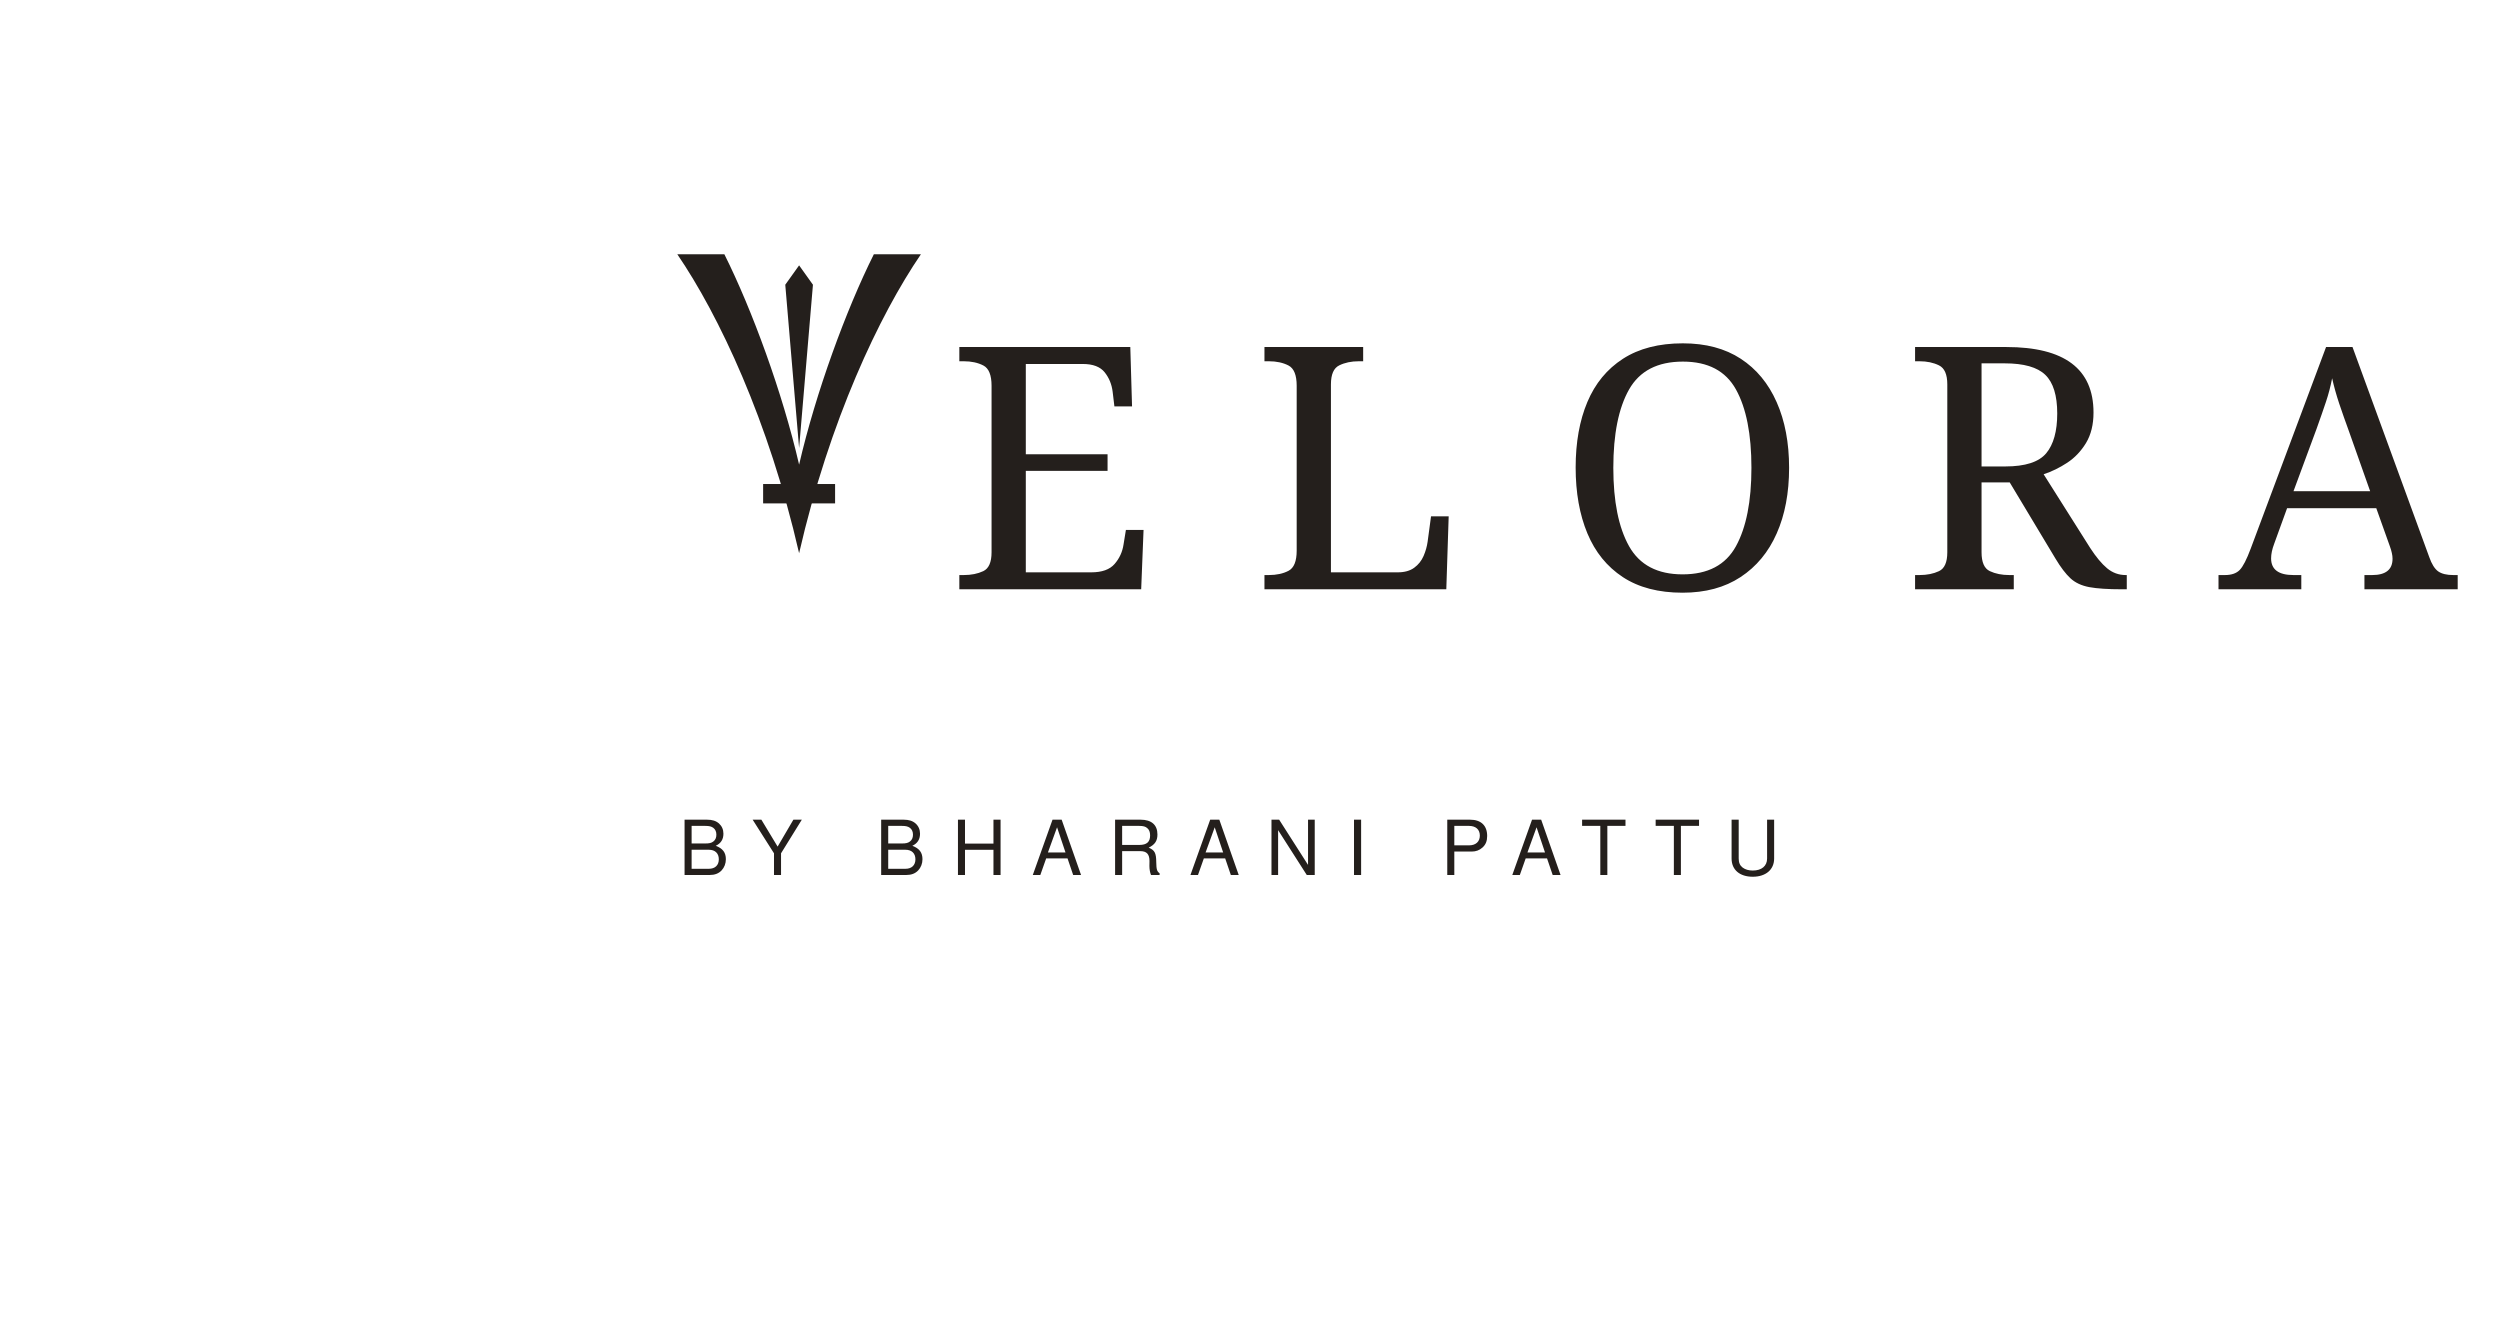
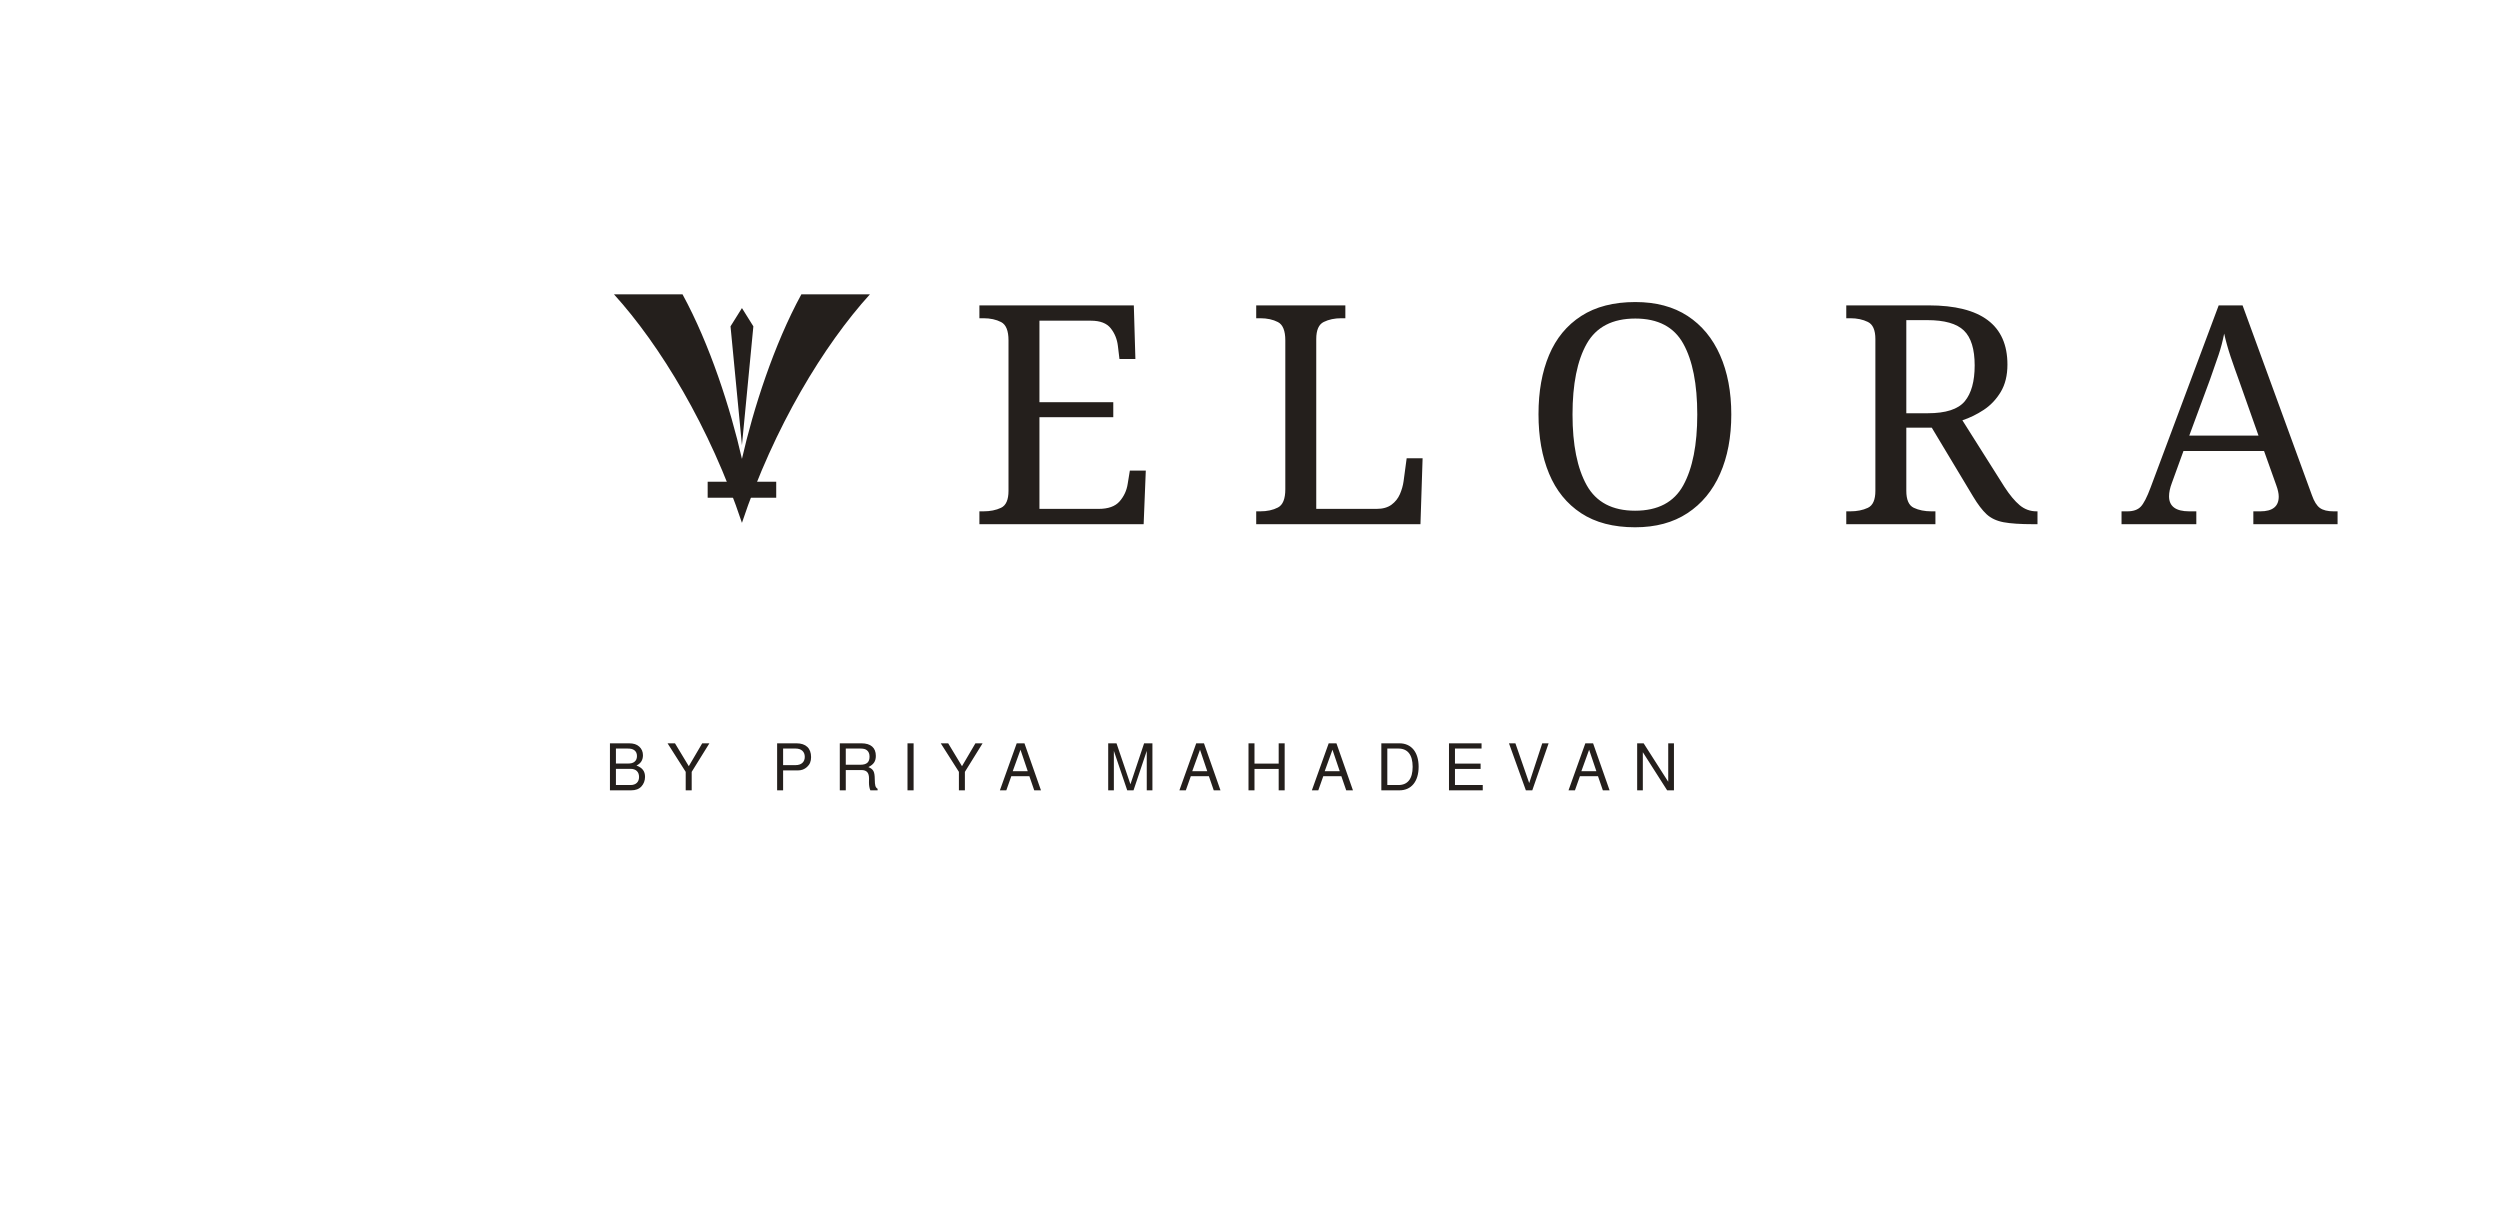
- <svg xmlns="http://www.w3.org/2000/svg" viewBox="0 0 560 300" width="560" height="300">
-   <g transform="translate(148,52) scale(0.62)">
-     <path d="M6 8 C 21 30 39 68 50 116 C 61 68 79 30 94 8 L 77 8 C 67 28 56 58 50 84 C 44 58 33 28 23 8 Z" fill="#241F1C" />
-     <path d="M50 12 L55 19 L50 78 L45 19 Z" fill="#241F1C" />
-     <path d="M37 91 L63 91 L63 98 L37 98 Z" fill="#241F1C" />
+ <svg xmlns="http://www.w3.org/2000/svg" viewBox="0 0 620 300" width="620" height="300">
+   <g transform="translate(150,73)">
+     <g transform="scale(0.5667)">
+       <path d="M4 0 C 24 22 46 58 60 100 C 74 58 96 22 116 0 L 86 0 C 74 22 65 50 60 72 C 55 50 46 22 34 0 Z" fill="#241F1C" />
+       <path d="M60 6 L65 14 L60 66 L55 14 Z" fill="#241F1C" />
+       <path d="M45 82 L75 82 L75 89 L45 89 Z" fill="#241F1C" />
+     </g>
  </g>
-   <text x="212" y="132" font-family="Bodoni Moda, Didot, serif" font-size="76" letter-spacing="21" fill="#241F1C">ELORA</text>
-   <text x="152" y="196" font-family="Archivo, Helvetica, sans-serif" font-size="17" letter-spacing="5.8" fill="#241F1C">BY BHARANI PATTU</text>
+   <text x="240" y="130" font-family="Bodoni Moda, Didot, serif" font-size="76" letter-spacing="21.3" fill="#241F1C">ELORA</text>
+   <text x="150" y="196" font-family="Archivo, Helvetica, sans-serif" font-size="16" letter-spacing="5.4" fill="#241F1C">BY PRIYA MAHADEVAN</text>
</svg>
